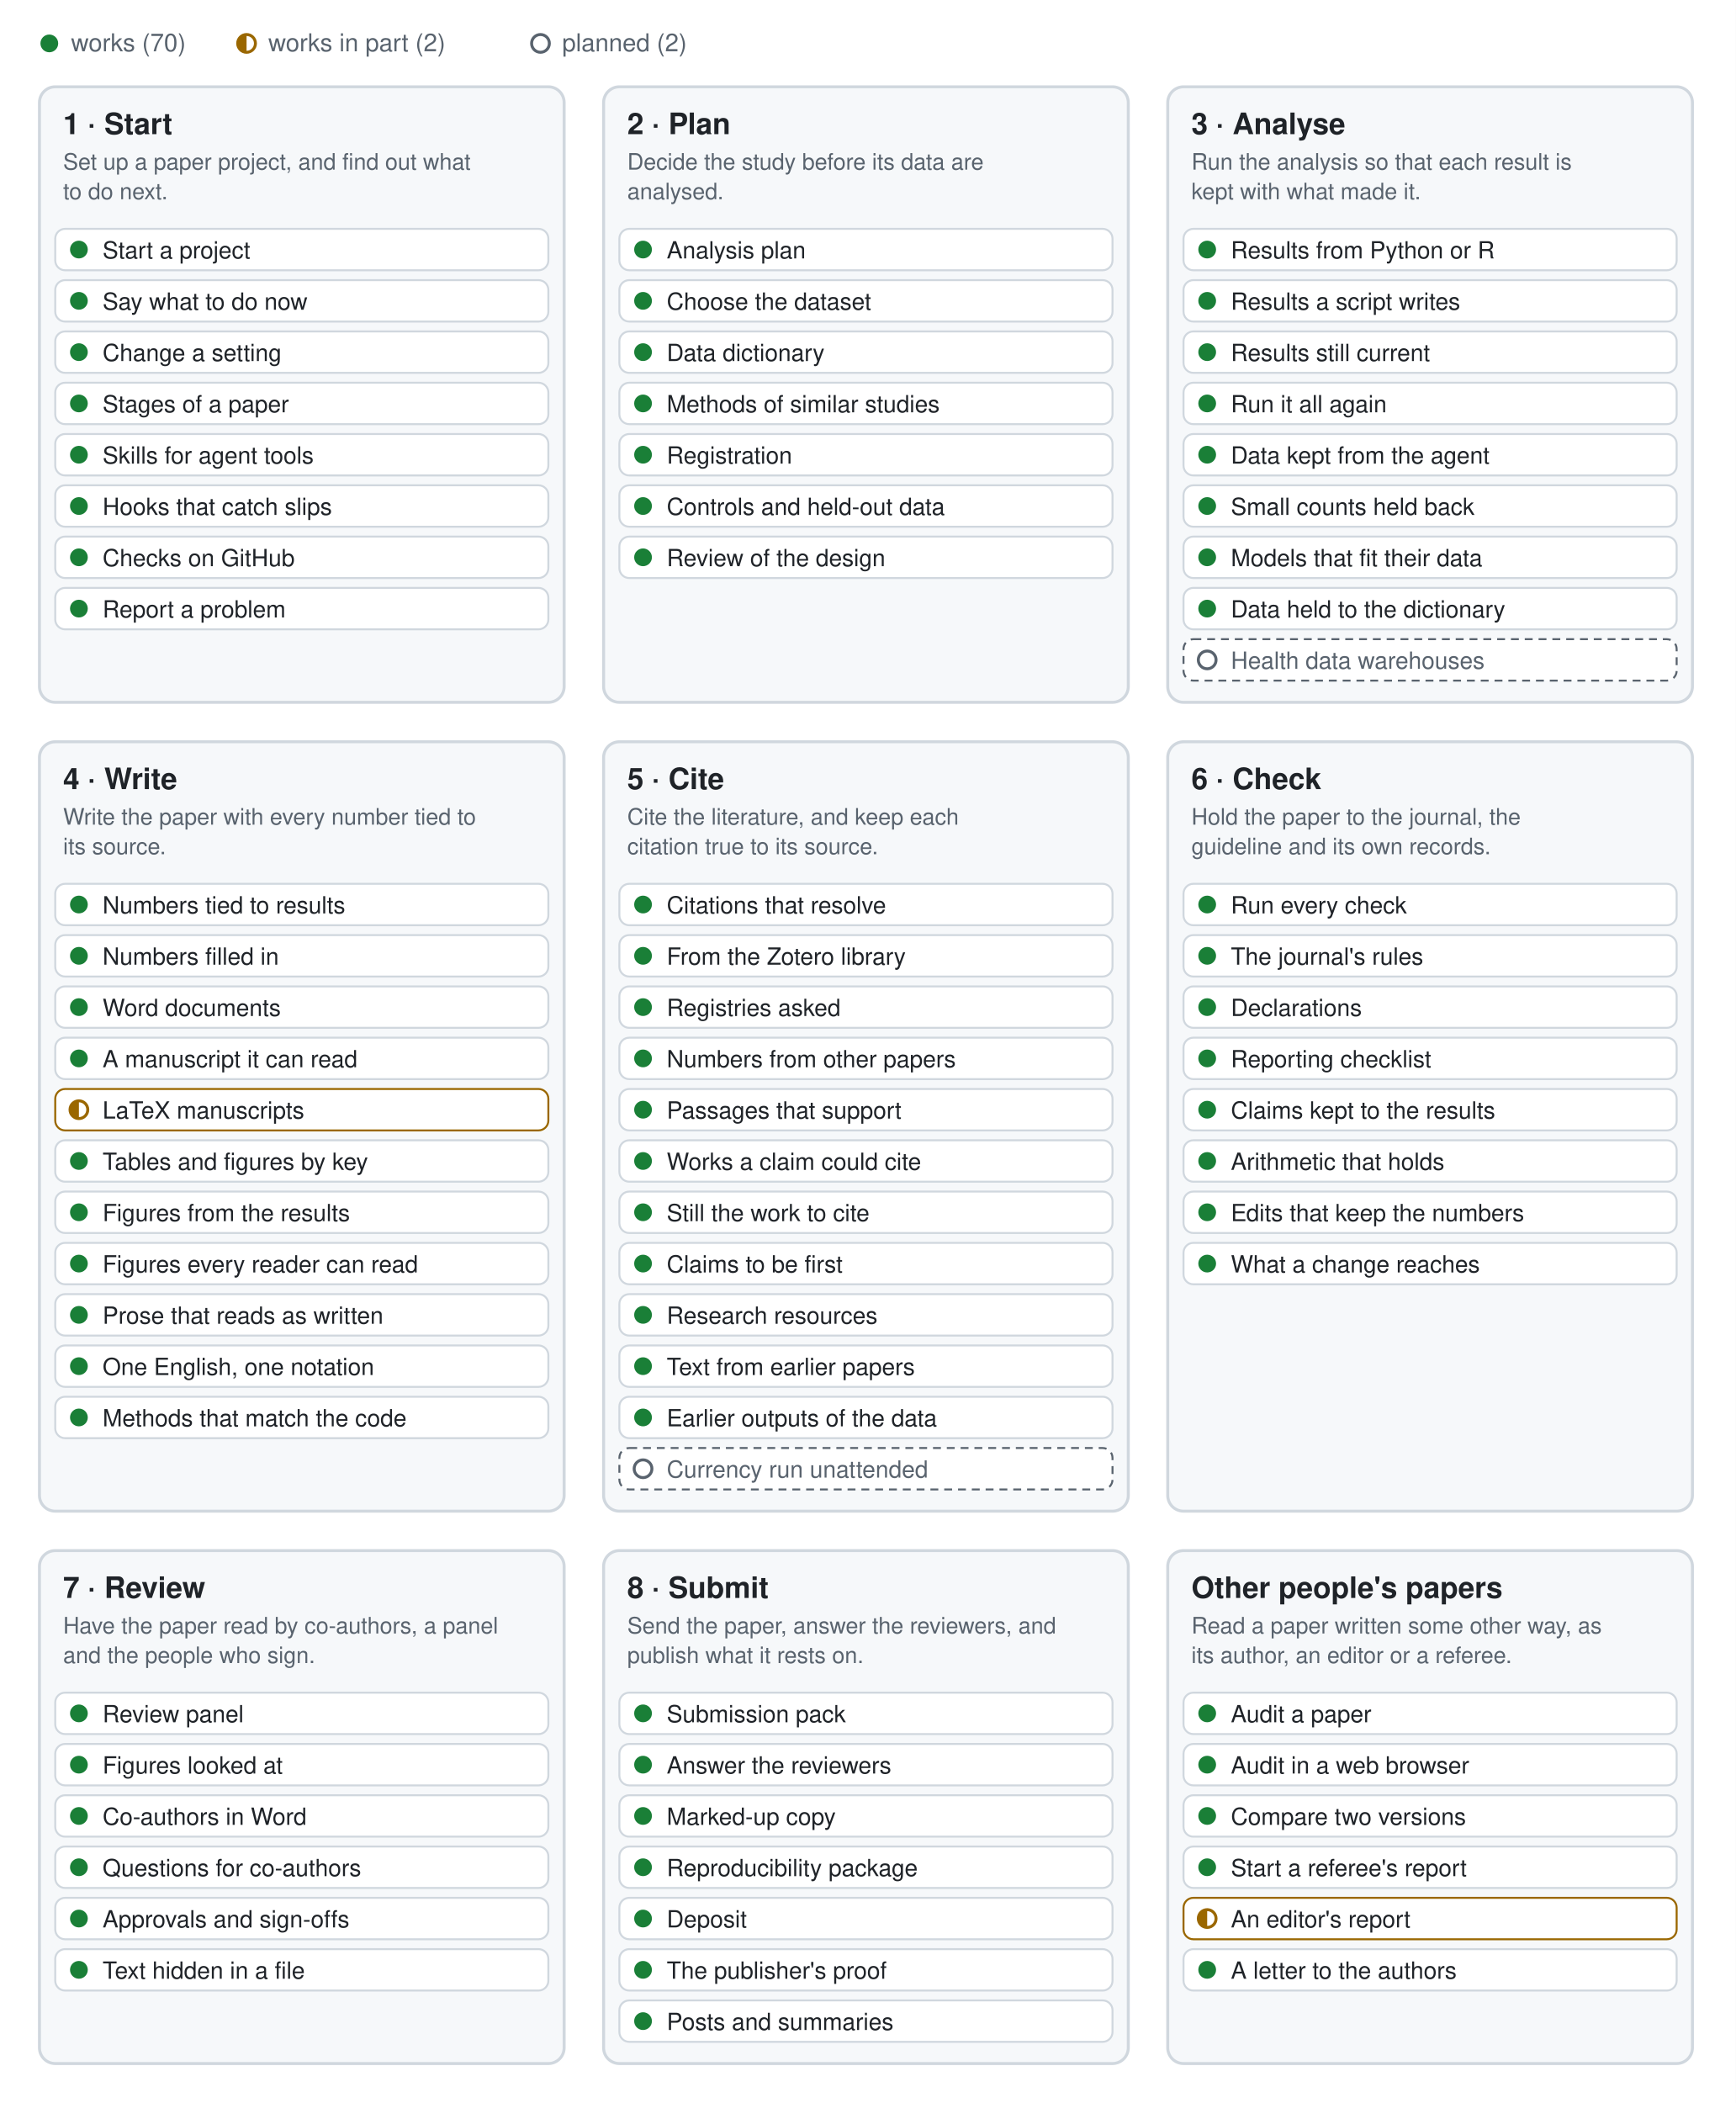
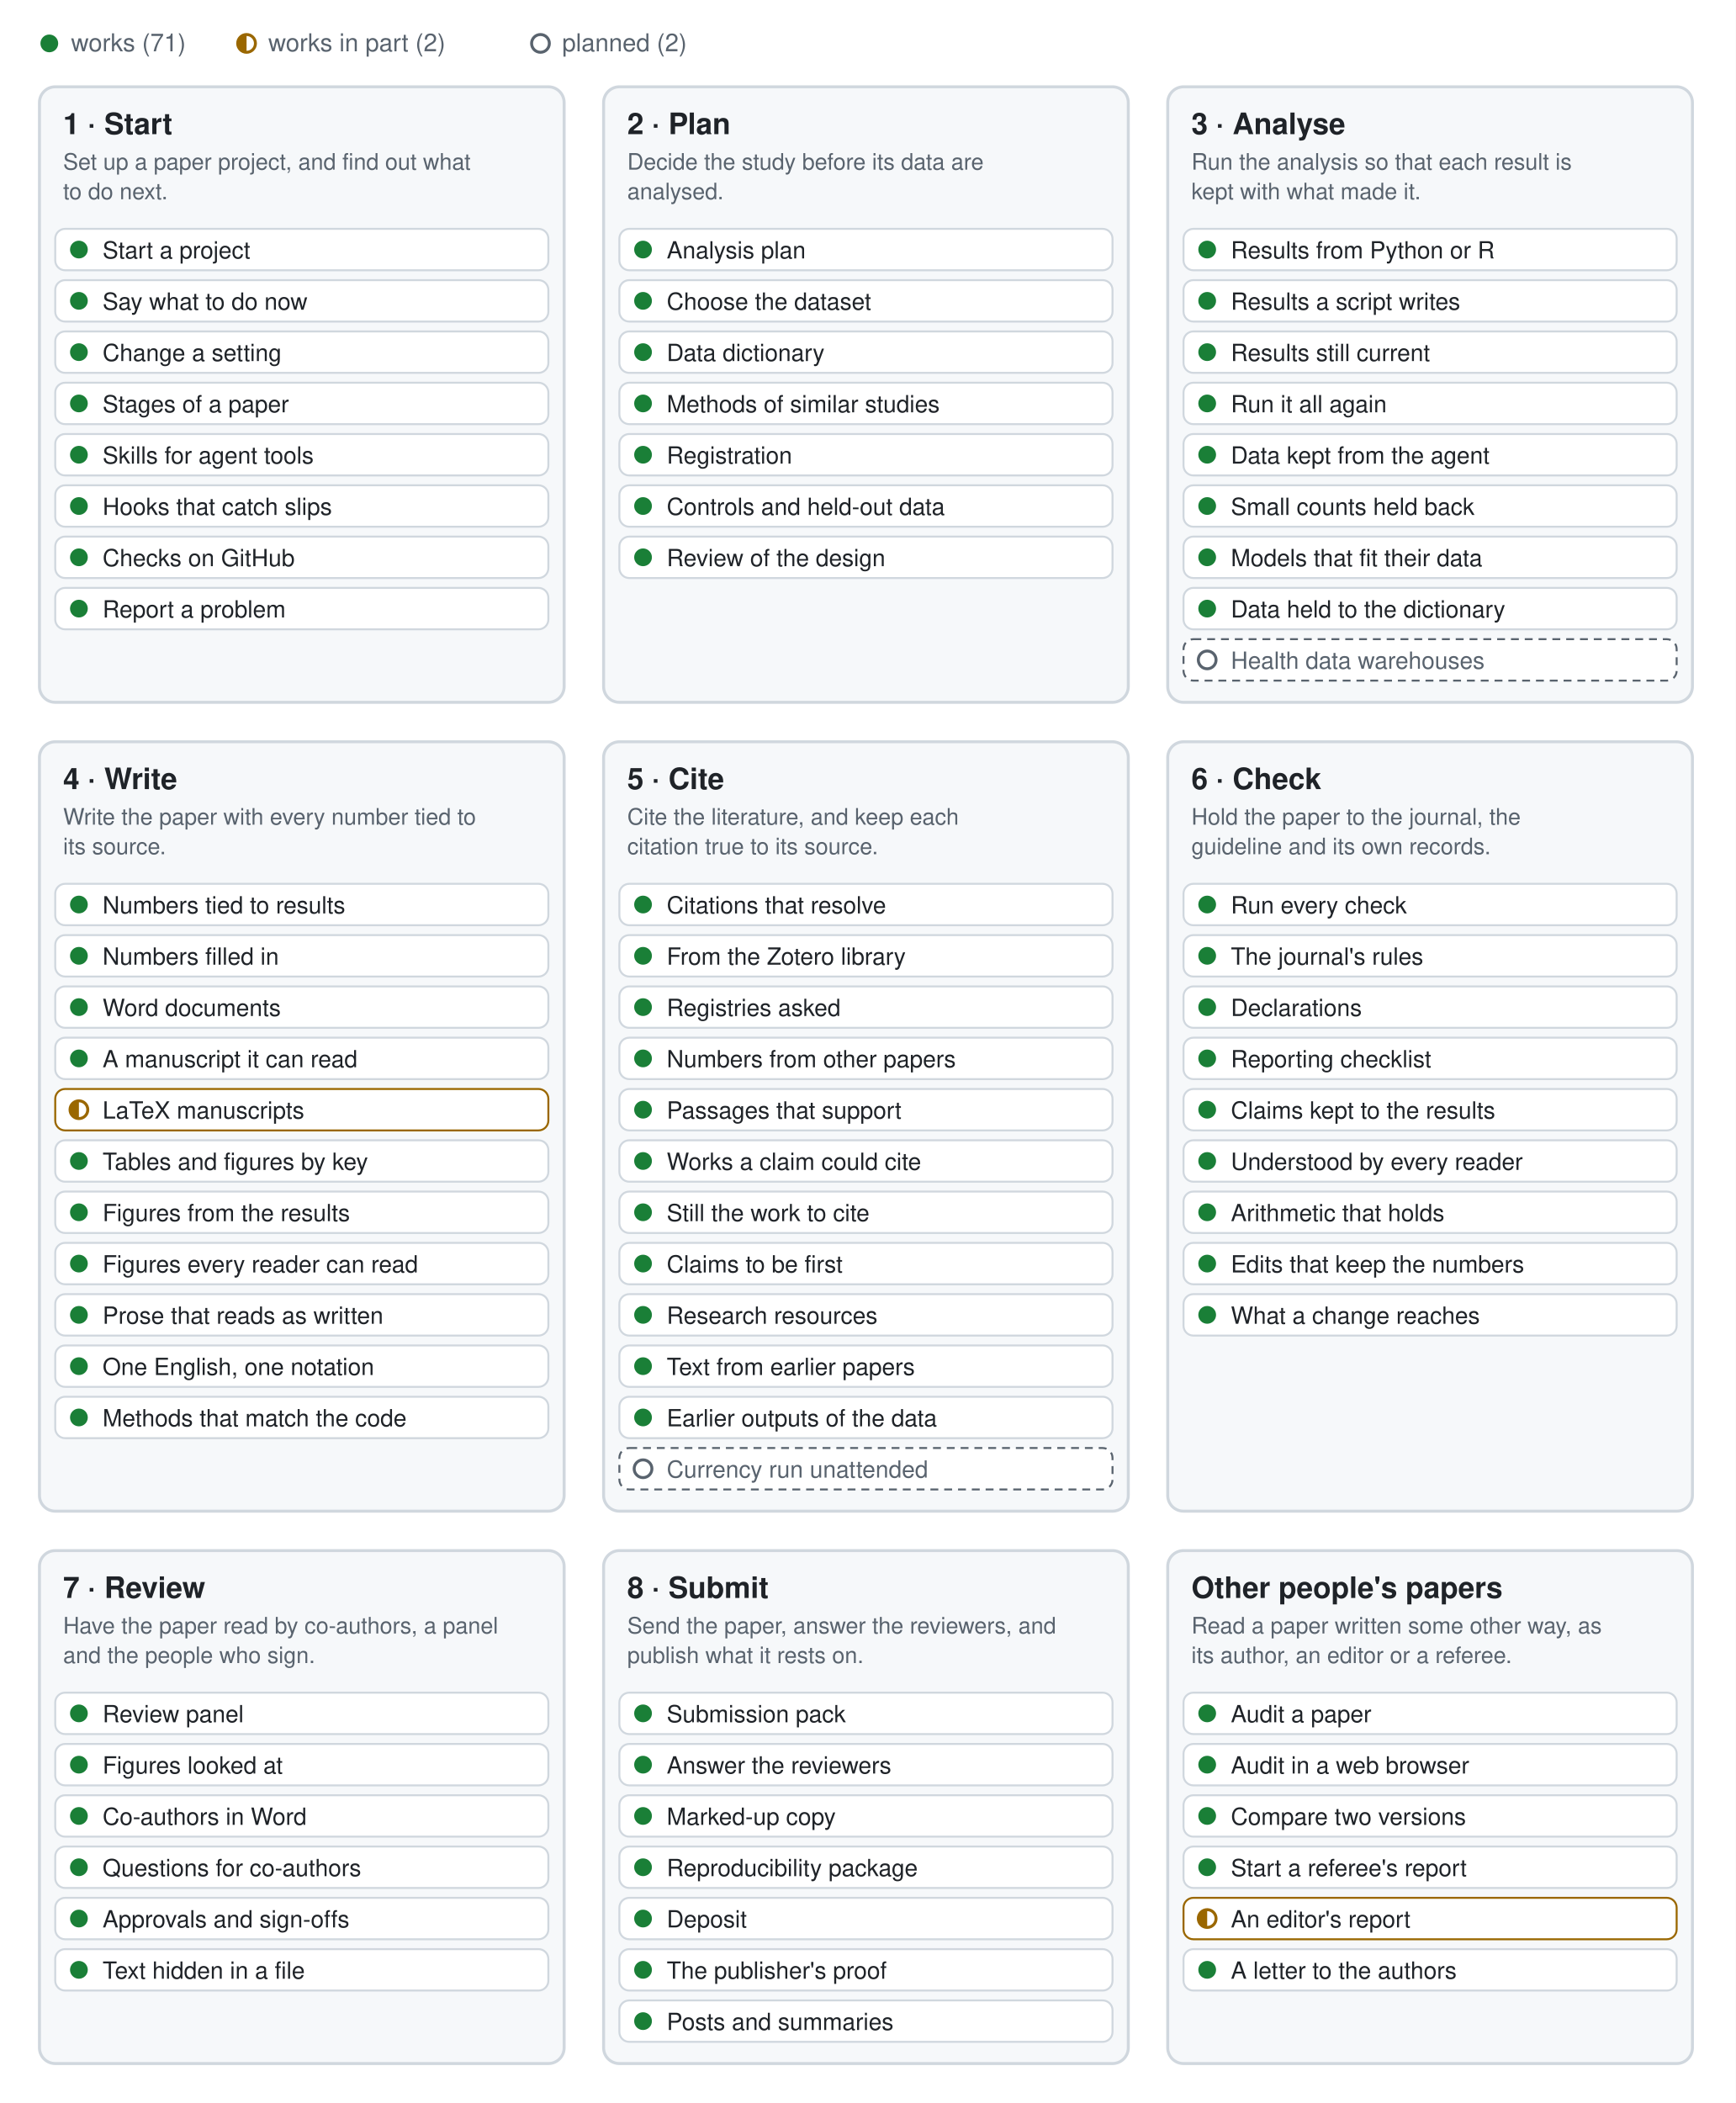
<svg xmlns="http://www.w3.org/2000/svg" viewBox="0 0 880 1066" width="880" height="1066" role="img" font-family="-apple-system, 'Segoe UI', Helvetica, Arial, sans-serif">
  <rect width="880" height="1066" fill="#ffffff" />
  <circle cx="25" cy="22" r="4.5" fill="#1a7f37" />
-   <text x="36" y="26" font-size="12.5" fill="#59636e">works (70)</text>
+   <text x="36" y="26" font-size="12.5" fill="#59636e">works (71)</text>
  <circle cx="125" cy="22" r="4.5" fill="#ffffff" stroke="#9a6700" stroke-width="1.5" />
  <path d="M 125 17.5 A 4.5 4.5 0 0 0 125 26.5 Z" fill="#9a6700" />
  <text x="136" y="26" font-size="12.5" fill="#59636e">works in part (2)</text>
  <circle cx="274" cy="22" r="4.5" fill="#ffffff" stroke="#59636e" stroke-width="1.5" />
  <text x="285" y="26" font-size="12.5" fill="#59636e">planned (2)</text>
  <rect x="20" y="44" width="266" height="312" rx="8" fill="#f6f8fa" stroke="#d0d7de" stroke-width="1.5" />
  <text x="32" y="68" font-size="15" font-weight="600" fill="#1f2328">1 · Start</text>
  <text x="32" y="86" font-size="11.5" fill="#59636e">Set up a paper project, and find out what</text>
  <text x="32" y="101" font-size="11.5" fill="#59636e">to do next.</text>
  <rect x="28" y="116" width="250" height="21" rx="5" fill="#ffffff" stroke="#d0d7de" stroke-width="1" />
  <circle cx="40" cy="126.5" r="4.5" fill="#1a7f37" />
  <text x="52" y="131" font-size="12" fill="#1f2328">Start a project</text>
  <rect x="28" y="142" width="250" height="21" rx="5" fill="#ffffff" stroke="#d0d7de" stroke-width="1" />
  <circle cx="40" cy="152.5" r="4.5" fill="#1a7f37" />
  <text x="52" y="157" font-size="12" fill="#1f2328">Say what to do now</text>
  <rect x="28" y="168" width="250" height="21" rx="5" fill="#ffffff" stroke="#d0d7de" stroke-width="1" />
  <circle cx="40" cy="178.5" r="4.5" fill="#1a7f37" />
  <text x="52" y="183" font-size="12" fill="#1f2328">Change a setting</text>
  <rect x="28" y="194" width="250" height="21" rx="5" fill="#ffffff" stroke="#d0d7de" stroke-width="1" />
  <circle cx="40" cy="204.5" r="4.5" fill="#1a7f37" />
  <text x="52" y="209" font-size="12" fill="#1f2328">Stages of a paper</text>
  <rect x="28" y="220" width="250" height="21" rx="5" fill="#ffffff" stroke="#d0d7de" stroke-width="1" />
  <circle cx="40" cy="230.5" r="4.5" fill="#1a7f37" />
  <text x="52" y="235" font-size="12" fill="#1f2328">Skills for agent tools</text>
  <rect x="28" y="246" width="250" height="21" rx="5" fill="#ffffff" stroke="#d0d7de" stroke-width="1" />
  <circle cx="40" cy="256.5" r="4.5" fill="#1a7f37" />
  <text x="52" y="261" font-size="12" fill="#1f2328">Hooks that catch slips</text>
  <rect x="28" y="272" width="250" height="21" rx="5" fill="#ffffff" stroke="#d0d7de" stroke-width="1" />
  <circle cx="40" cy="282.5" r="4.5" fill="#1a7f37" />
  <text x="52" y="287" font-size="12" fill="#1f2328">Checks on GitHub</text>
  <rect x="28" y="298" width="250" height="21" rx="5" fill="#ffffff" stroke="#d0d7de" stroke-width="1" />
  <circle cx="40" cy="308.5" r="4.5" fill="#1a7f37" />
  <text x="52" y="313" font-size="12" fill="#1f2328">Report a problem</text>
  <rect x="306" y="44" width="266" height="312" rx="8" fill="#f6f8fa" stroke="#d0d7de" stroke-width="1.5" />
  <text x="318" y="68" font-size="15" font-weight="600" fill="#1f2328">2 · Plan</text>
  <text x="318" y="86" font-size="11.5" fill="#59636e">Decide the study before its data are</text>
  <text x="318" y="101" font-size="11.5" fill="#59636e">analysed.</text>
  <rect x="314" y="116" width="250" height="21" rx="5" fill="#ffffff" stroke="#d0d7de" stroke-width="1" />
  <circle cx="326" cy="126.5" r="4.5" fill="#1a7f37" />
  <text x="338" y="131" font-size="12" fill="#1f2328">Analysis plan</text>
  <rect x="314" y="142" width="250" height="21" rx="5" fill="#ffffff" stroke="#d0d7de" stroke-width="1" />
  <circle cx="326" cy="152.5" r="4.5" fill="#1a7f37" />
  <text x="338" y="157" font-size="12" fill="#1f2328">Choose the dataset</text>
  <rect x="314" y="168" width="250" height="21" rx="5" fill="#ffffff" stroke="#d0d7de" stroke-width="1" />
  <circle cx="326" cy="178.5" r="4.5" fill="#1a7f37" />
  <text x="338" y="183" font-size="12" fill="#1f2328">Data dictionary</text>
  <rect x="314" y="194" width="250" height="21" rx="5" fill="#ffffff" stroke="#d0d7de" stroke-width="1" />
  <circle cx="326" cy="204.5" r="4.5" fill="#1a7f37" />
  <text x="338" y="209" font-size="12" fill="#1f2328">Methods of similar studies</text>
  <rect x="314" y="220" width="250" height="21" rx="5" fill="#ffffff" stroke="#d0d7de" stroke-width="1" />
  <circle cx="326" cy="230.5" r="4.5" fill="#1a7f37" />
  <text x="338" y="235" font-size="12" fill="#1f2328">Registration</text>
  <rect x="314" y="246" width="250" height="21" rx="5" fill="#ffffff" stroke="#d0d7de" stroke-width="1" />
  <circle cx="326" cy="256.5" r="4.5" fill="#1a7f37" />
  <text x="338" y="261" font-size="12" fill="#1f2328">Controls and held-out data</text>
  <rect x="314" y="272" width="250" height="21" rx="5" fill="#ffffff" stroke="#d0d7de" stroke-width="1" />
  <circle cx="326" cy="282.5" r="4.5" fill="#1a7f37" />
  <text x="338" y="287" font-size="12" fill="#1f2328">Review of the design</text>
  <rect x="592" y="44" width="266" height="312" rx="8" fill="#f6f8fa" stroke="#d0d7de" stroke-width="1.5" />
  <text x="604" y="68" font-size="15" font-weight="600" fill="#1f2328">3 · Analyse</text>
  <text x="604" y="86" font-size="11.5" fill="#59636e">Run the analysis so that each result is</text>
  <text x="604" y="101" font-size="11.5" fill="#59636e">kept with what made it.</text>
  <rect x="600" y="116" width="250" height="21" rx="5" fill="#ffffff" stroke="#d0d7de" stroke-width="1" />
  <circle cx="612" cy="126.5" r="4.5" fill="#1a7f37" />
  <text x="624" y="131" font-size="12" fill="#1f2328">Results from Python or R</text>
  <rect x="600" y="142" width="250" height="21" rx="5" fill="#ffffff" stroke="#d0d7de" stroke-width="1" />
  <circle cx="612" cy="152.5" r="4.5" fill="#1a7f37" />
  <text x="624" y="157" font-size="12" fill="#1f2328">Results a script writes</text>
  <rect x="600" y="168" width="250" height="21" rx="5" fill="#ffffff" stroke="#d0d7de" stroke-width="1" />
  <circle cx="612" cy="178.5" r="4.5" fill="#1a7f37" />
  <text x="624" y="183" font-size="12" fill="#1f2328">Results still current</text>
  <rect x="600" y="194" width="250" height="21" rx="5" fill="#ffffff" stroke="#d0d7de" stroke-width="1" />
  <circle cx="612" cy="204.5" r="4.5" fill="#1a7f37" />
  <text x="624" y="209" font-size="12" fill="#1f2328">Run it all again</text>
  <rect x="600" y="220" width="250" height="21" rx="5" fill="#ffffff" stroke="#d0d7de" stroke-width="1" />
  <circle cx="612" cy="230.5" r="4.5" fill="#1a7f37" />
  <text x="624" y="235" font-size="12" fill="#1f2328">Data kept from the agent</text>
  <rect x="600" y="246" width="250" height="21" rx="5" fill="#ffffff" stroke="#d0d7de" stroke-width="1" />
  <circle cx="612" cy="256.5" r="4.5" fill="#1a7f37" />
  <text x="624" y="261" font-size="12" fill="#1f2328">Small counts held back</text>
  <rect x="600" y="272" width="250" height="21" rx="5" fill="#ffffff" stroke="#d0d7de" stroke-width="1" />
  <circle cx="612" cy="282.5" r="4.5" fill="#1a7f37" />
  <text x="624" y="287" font-size="12" fill="#1f2328">Models that fit their data</text>
  <rect x="600" y="298" width="250" height="21" rx="5" fill="#ffffff" stroke="#d0d7de" stroke-width="1" />
  <circle cx="612" cy="308.5" r="4.5" fill="#1a7f37" />
  <text x="624" y="313" font-size="12" fill="#1f2328">Data held to the dictionary</text>
  <rect x="600" y="324" width="250" height="21" rx="5" fill="#ffffff" stroke="#59636e" stroke-width="1" stroke-dasharray="4 3" />
  <circle cx="612" cy="334.5" r="4.5" fill="#ffffff" stroke="#59636e" stroke-width="1.5" />
  <text x="624" y="339" font-size="12" fill="#59636e">Health data warehouses</text>
  <rect x="20" y="376" width="266" height="390" rx="8" fill="#f6f8fa" stroke="#d0d7de" stroke-width="1.5" />
  <text x="32" y="400" font-size="15" font-weight="600" fill="#1f2328">4 · Write</text>
  <text x="32" y="418" font-size="11.5" fill="#59636e">Write the paper with every number tied to</text>
  <text x="32" y="433" font-size="11.5" fill="#59636e">its source.</text>
  <rect x="28" y="448" width="250" height="21" rx="5" fill="#ffffff" stroke="#d0d7de" stroke-width="1" />
  <circle cx="40" cy="458.5" r="4.5" fill="#1a7f37" />
  <text x="52" y="463" font-size="12" fill="#1f2328">Numbers tied to results</text>
  <rect x="28" y="474" width="250" height="21" rx="5" fill="#ffffff" stroke="#d0d7de" stroke-width="1" />
  <circle cx="40" cy="484.5" r="4.5" fill="#1a7f37" />
  <text x="52" y="489" font-size="12" fill="#1f2328">Numbers filled in</text>
  <rect x="28" y="500" width="250" height="21" rx="5" fill="#ffffff" stroke="#d0d7de" stroke-width="1" />
  <circle cx="40" cy="510.5" r="4.5" fill="#1a7f37" />
  <text x="52" y="515" font-size="12" fill="#1f2328">Word documents</text>
  <rect x="28" y="526" width="250" height="21" rx="5" fill="#ffffff" stroke="#d0d7de" stroke-width="1" />
  <circle cx="40" cy="536.5" r="4.5" fill="#1a7f37" />
  <text x="52" y="541" font-size="12" fill="#1f2328">A manuscript it can read</text>
  <rect x="28" y="552" width="250" height="21" rx="5" fill="#ffffff" stroke="#9a6700" stroke-width="1" />
  <circle cx="40" cy="562.5" r="4.5" fill="#ffffff" stroke="#9a6700" stroke-width="1.5" />
  <path d="M 40 558.0 A 4.5 4.5 0 0 0 40 567.0 Z" fill="#9a6700" />
  <text x="52" y="567" font-size="12" fill="#1f2328">LaTeX manuscripts</text>
  <rect x="28" y="578" width="250" height="21" rx="5" fill="#ffffff" stroke="#d0d7de" stroke-width="1" />
  <circle cx="40" cy="588.5" r="4.5" fill="#1a7f37" />
  <text x="52" y="593" font-size="12" fill="#1f2328">Tables and figures by key</text>
  <rect x="28" y="604" width="250" height="21" rx="5" fill="#ffffff" stroke="#d0d7de" stroke-width="1" />
  <circle cx="40" cy="614.5" r="4.5" fill="#1a7f37" />
  <text x="52" y="619" font-size="12" fill="#1f2328">Figures from the results</text>
  <rect x="28" y="630" width="250" height="21" rx="5" fill="#ffffff" stroke="#d0d7de" stroke-width="1" />
  <circle cx="40" cy="640.5" r="4.5" fill="#1a7f37" />
  <text x="52" y="645" font-size="12" fill="#1f2328">Figures every reader can read</text>
  <rect x="28" y="656" width="250" height="21" rx="5" fill="#ffffff" stroke="#d0d7de" stroke-width="1" />
  <circle cx="40" cy="666.5" r="4.5" fill="#1a7f37" />
  <text x="52" y="671" font-size="12" fill="#1f2328">Prose that reads as written</text>
  <rect x="28" y="682" width="250" height="21" rx="5" fill="#ffffff" stroke="#d0d7de" stroke-width="1" />
  <circle cx="40" cy="692.5" r="4.5" fill="#1a7f37" />
  <text x="52" y="697" font-size="12" fill="#1f2328">One English, one notation</text>
  <rect x="28" y="708" width="250" height="21" rx="5" fill="#ffffff" stroke="#d0d7de" stroke-width="1" />
  <circle cx="40" cy="718.5" r="4.5" fill="#1a7f37" />
  <text x="52" y="723" font-size="12" fill="#1f2328">Methods that match the code</text>
  <rect x="306" y="376" width="266" height="390" rx="8" fill="#f6f8fa" stroke="#d0d7de" stroke-width="1.5" />
  <text x="318" y="400" font-size="15" font-weight="600" fill="#1f2328">5 · Cite</text>
  <text x="318" y="418" font-size="11.5" fill="#59636e">Cite the literature, and keep each</text>
  <text x="318" y="433" font-size="11.5" fill="#59636e">citation true to its source.</text>
  <rect x="314" y="448" width="250" height="21" rx="5" fill="#ffffff" stroke="#d0d7de" stroke-width="1" />
  <circle cx="326" cy="458.5" r="4.5" fill="#1a7f37" />
  <text x="338" y="463" font-size="12" fill="#1f2328">Citations that resolve</text>
  <rect x="314" y="474" width="250" height="21" rx="5" fill="#ffffff" stroke="#d0d7de" stroke-width="1" />
  <circle cx="326" cy="484.5" r="4.5" fill="#1a7f37" />
  <text x="338" y="489" font-size="12" fill="#1f2328">From the Zotero library</text>
  <rect x="314" y="500" width="250" height="21" rx="5" fill="#ffffff" stroke="#d0d7de" stroke-width="1" />
  <circle cx="326" cy="510.5" r="4.5" fill="#1a7f37" />
  <text x="338" y="515" font-size="12" fill="#1f2328">Registries asked</text>
  <rect x="314" y="526" width="250" height="21" rx="5" fill="#ffffff" stroke="#d0d7de" stroke-width="1" />
  <circle cx="326" cy="536.5" r="4.5" fill="#1a7f37" />
  <text x="338" y="541" font-size="12" fill="#1f2328">Numbers from other papers</text>
  <rect x="314" y="552" width="250" height="21" rx="5" fill="#ffffff" stroke="#d0d7de" stroke-width="1" />
  <circle cx="326" cy="562.5" r="4.5" fill="#1a7f37" />
  <text x="338" y="567" font-size="12" fill="#1f2328">Passages that support</text>
  <rect x="314" y="578" width="250" height="21" rx="5" fill="#ffffff" stroke="#d0d7de" stroke-width="1" />
  <circle cx="326" cy="588.5" r="4.5" fill="#1a7f37" />
  <text x="338" y="593" font-size="12" fill="#1f2328">Works a claim could cite</text>
  <rect x="314" y="604" width="250" height="21" rx="5" fill="#ffffff" stroke="#d0d7de" stroke-width="1" />
  <circle cx="326" cy="614.5" r="4.5" fill="#1a7f37" />
  <text x="338" y="619" font-size="12" fill="#1f2328">Still the work to cite</text>
  <rect x="314" y="630" width="250" height="21" rx="5" fill="#ffffff" stroke="#d0d7de" stroke-width="1" />
  <circle cx="326" cy="640.5" r="4.5" fill="#1a7f37" />
  <text x="338" y="645" font-size="12" fill="#1f2328">Claims to be first</text>
  <rect x="314" y="656" width="250" height="21" rx="5" fill="#ffffff" stroke="#d0d7de" stroke-width="1" />
  <circle cx="326" cy="666.5" r="4.5" fill="#1a7f37" />
  <text x="338" y="671" font-size="12" fill="#1f2328">Research resources</text>
  <rect x="314" y="682" width="250" height="21" rx="5" fill="#ffffff" stroke="#d0d7de" stroke-width="1" />
  <circle cx="326" cy="692.5" r="4.5" fill="#1a7f37" />
  <text x="338" y="697" font-size="12" fill="#1f2328">Text from earlier papers</text>
  <rect x="314" y="708" width="250" height="21" rx="5" fill="#ffffff" stroke="#d0d7de" stroke-width="1" />
  <circle cx="326" cy="718.5" r="4.5" fill="#1a7f37" />
  <text x="338" y="723" font-size="12" fill="#1f2328">Earlier outputs of the data</text>
  <rect x="314" y="734" width="250" height="21" rx="5" fill="#ffffff" stroke="#59636e" stroke-width="1" stroke-dasharray="4 3" />
  <circle cx="326" cy="744.5" r="4.5" fill="#ffffff" stroke="#59636e" stroke-width="1.5" />
  <text x="338" y="749" font-size="12" fill="#59636e">Currency run unattended</text>
  <rect x="592" y="376" width="266" height="390" rx="8" fill="#f6f8fa" stroke="#d0d7de" stroke-width="1.5" />
  <text x="604" y="400" font-size="15" font-weight="600" fill="#1f2328">6 · Check</text>
  <text x="604" y="418" font-size="11.5" fill="#59636e">Hold the paper to the journal, the</text>
  <text x="604" y="433" font-size="11.5" fill="#59636e">guideline and its own records.</text>
  <rect x="600" y="448" width="250" height="21" rx="5" fill="#ffffff" stroke="#d0d7de" stroke-width="1" />
  <circle cx="612" cy="458.5" r="4.5" fill="#1a7f37" />
  <text x="624" y="463" font-size="12" fill="#1f2328">Run every check</text>
  <rect x="600" y="474" width="250" height="21" rx="5" fill="#ffffff" stroke="#d0d7de" stroke-width="1" />
  <circle cx="612" cy="484.5" r="4.5" fill="#1a7f37" />
  <text x="624" y="489" font-size="12" fill="#1f2328">The journal's rules</text>
  <rect x="600" y="500" width="250" height="21" rx="5" fill="#ffffff" stroke="#d0d7de" stroke-width="1" />
  <circle cx="612" cy="510.5" r="4.5" fill="#1a7f37" />
  <text x="624" y="515" font-size="12" fill="#1f2328">Declarations</text>
  <rect x="600" y="526" width="250" height="21" rx="5" fill="#ffffff" stroke="#d0d7de" stroke-width="1" />
  <circle cx="612" cy="536.5" r="4.5" fill="#1a7f37" />
  <text x="624" y="541" font-size="12" fill="#1f2328">Reporting checklist</text>
  <rect x="600" y="552" width="250" height="21" rx="5" fill="#ffffff" stroke="#d0d7de" stroke-width="1" />
  <circle cx="612" cy="562.5" r="4.5" fill="#1a7f37" />
  <text x="624" y="567" font-size="12" fill="#1f2328">Claims kept to the results</text>
  <rect x="600" y="578" width="250" height="21" rx="5" fill="#ffffff" stroke="#d0d7de" stroke-width="1" />
  <circle cx="612" cy="588.5" r="4.5" fill="#1a7f37" />
-   <text x="624" y="593" font-size="12" fill="#1f2328">Arithmetic that holds</text>
+   <text x="624" y="593" font-size="12" fill="#1f2328">Understood by every reader</text>
  <rect x="600" y="604" width="250" height="21" rx="5" fill="#ffffff" stroke="#d0d7de" stroke-width="1" />
  <circle cx="612" cy="614.5" r="4.5" fill="#1a7f37" />
-   <text x="624" y="619" font-size="12" fill="#1f2328">Edits that keep the numbers</text>
+   <text x="624" y="619" font-size="12" fill="#1f2328">Arithmetic that holds</text>
  <rect x="600" y="630" width="250" height="21" rx="5" fill="#ffffff" stroke="#d0d7de" stroke-width="1" />
  <circle cx="612" cy="640.5" r="4.5" fill="#1a7f37" />
-   <text x="624" y="645" font-size="12" fill="#1f2328">What a change reaches</text>
+   <text x="624" y="645" font-size="12" fill="#1f2328">Edits that keep the numbers</text>
+   <rect x="600" y="656" width="250" height="21" rx="5" fill="#ffffff" stroke="#d0d7de" stroke-width="1" />
+   <circle cx="612" cy="666.5" r="4.5" fill="#1a7f37" />
+   <text x="624" y="671" font-size="12" fill="#1f2328">What a change reaches</text>
  <rect x="20" y="786" width="266" height="260" rx="8" fill="#f6f8fa" stroke="#d0d7de" stroke-width="1.5" />
  <text x="32" y="810" font-size="15" font-weight="600" fill="#1f2328">7 · Review</text>
  <text x="32" y="828" font-size="11.5" fill="#59636e">Have the paper read by co-authors, a panel</text>
  <text x="32" y="843" font-size="11.5" fill="#59636e">and the people who sign.</text>
  <rect x="28" y="858" width="250" height="21" rx="5" fill="#ffffff" stroke="#d0d7de" stroke-width="1" />
  <circle cx="40" cy="868.5" r="4.5" fill="#1a7f37" />
  <text x="52" y="873" font-size="12" fill="#1f2328">Review panel</text>
  <rect x="28" y="884" width="250" height="21" rx="5" fill="#ffffff" stroke="#d0d7de" stroke-width="1" />
  <circle cx="40" cy="894.5" r="4.5" fill="#1a7f37" />
  <text x="52" y="899" font-size="12" fill="#1f2328">Figures looked at</text>
  <rect x="28" y="910" width="250" height="21" rx="5" fill="#ffffff" stroke="#d0d7de" stroke-width="1" />
  <circle cx="40" cy="920.5" r="4.5" fill="#1a7f37" />
  <text x="52" y="925" font-size="12" fill="#1f2328">Co-authors in Word</text>
  <rect x="28" y="936" width="250" height="21" rx="5" fill="#ffffff" stroke="#d0d7de" stroke-width="1" />
  <circle cx="40" cy="946.5" r="4.5" fill="#1a7f37" />
  <text x="52" y="951" font-size="12" fill="#1f2328">Questions for co-authors</text>
  <rect x="28" y="962" width="250" height="21" rx="5" fill="#ffffff" stroke="#d0d7de" stroke-width="1" />
  <circle cx="40" cy="972.5" r="4.5" fill="#1a7f37" />
  <text x="52" y="977" font-size="12" fill="#1f2328">Approvals and sign-offs</text>
  <rect x="28" y="988" width="250" height="21" rx="5" fill="#ffffff" stroke="#d0d7de" stroke-width="1" />
  <circle cx="40" cy="998.5" r="4.5" fill="#1a7f37" />
  <text x="52" y="1003" font-size="12" fill="#1f2328">Text hidden in a file</text>
  <rect x="306" y="786" width="266" height="260" rx="8" fill="#f6f8fa" stroke="#d0d7de" stroke-width="1.5" />
  <text x="318" y="810" font-size="15" font-weight="600" fill="#1f2328">8 · Submit</text>
  <text x="318" y="828" font-size="11.5" fill="#59636e">Send the paper, answer the reviewers, and</text>
  <text x="318" y="843" font-size="11.5" fill="#59636e">publish what it rests on.</text>
  <rect x="314" y="858" width="250" height="21" rx="5" fill="#ffffff" stroke="#d0d7de" stroke-width="1" />
  <circle cx="326" cy="868.5" r="4.5" fill="#1a7f37" />
  <text x="338" y="873" font-size="12" fill="#1f2328">Submission pack</text>
  <rect x="314" y="884" width="250" height="21" rx="5" fill="#ffffff" stroke="#d0d7de" stroke-width="1" />
  <circle cx="326" cy="894.5" r="4.5" fill="#1a7f37" />
  <text x="338" y="899" font-size="12" fill="#1f2328">Answer the reviewers</text>
  <rect x="314" y="910" width="250" height="21" rx="5" fill="#ffffff" stroke="#d0d7de" stroke-width="1" />
  <circle cx="326" cy="920.5" r="4.5" fill="#1a7f37" />
  <text x="338" y="925" font-size="12" fill="#1f2328">Marked-up copy</text>
  <rect x="314" y="936" width="250" height="21" rx="5" fill="#ffffff" stroke="#d0d7de" stroke-width="1" />
  <circle cx="326" cy="946.5" r="4.5" fill="#1a7f37" />
  <text x="338" y="951" font-size="12" fill="#1f2328">Reproducibility package</text>
  <rect x="314" y="962" width="250" height="21" rx="5" fill="#ffffff" stroke="#d0d7de" stroke-width="1" />
  <circle cx="326" cy="972.5" r="4.5" fill="#1a7f37" />
  <text x="338" y="977" font-size="12" fill="#1f2328">Deposit</text>
  <rect x="314" y="988" width="250" height="21" rx="5" fill="#ffffff" stroke="#d0d7de" stroke-width="1" />
  <circle cx="326" cy="998.5" r="4.5" fill="#1a7f37" />
  <text x="338" y="1003" font-size="12" fill="#1f2328">The publisher's proof</text>
  <rect x="314" y="1014" width="250" height="21" rx="5" fill="#ffffff" stroke="#d0d7de" stroke-width="1" />
  <circle cx="326" cy="1024.5" r="4.5" fill="#1a7f37" />
  <text x="338" y="1029" font-size="12" fill="#1f2328">Posts and summaries</text>
  <rect x="592" y="786" width="266" height="260" rx="8" fill="#f6f8fa" stroke="#d0d7de" stroke-width="1.5" />
  <text x="604" y="810" font-size="15" font-weight="600" fill="#1f2328">Other people's papers</text>
  <text x="604" y="828" font-size="11.5" fill="#59636e">Read a paper written some other way, as</text>
  <text x="604" y="843" font-size="11.5" fill="#59636e">its author, an editor or a referee.</text>
  <rect x="600" y="858" width="250" height="21" rx="5" fill="#ffffff" stroke="#d0d7de" stroke-width="1" />
  <circle cx="612" cy="868.5" r="4.5" fill="#1a7f37" />
  <text x="624" y="873" font-size="12" fill="#1f2328">Audit a paper</text>
  <rect x="600" y="884" width="250" height="21" rx="5" fill="#ffffff" stroke="#d0d7de" stroke-width="1" />
  <circle cx="612" cy="894.5" r="4.5" fill="#1a7f37" />
  <text x="624" y="899" font-size="12" fill="#1f2328">Audit in a web browser</text>
  <rect x="600" y="910" width="250" height="21" rx="5" fill="#ffffff" stroke="#d0d7de" stroke-width="1" />
  <circle cx="612" cy="920.5" r="4.5" fill="#1a7f37" />
  <text x="624" y="925" font-size="12" fill="#1f2328">Compare two versions</text>
  <rect x="600" y="936" width="250" height="21" rx="5" fill="#ffffff" stroke="#d0d7de" stroke-width="1" />
  <circle cx="612" cy="946.5" r="4.5" fill="#1a7f37" />
  <text x="624" y="951" font-size="12" fill="#1f2328">Start a referee's report</text>
  <rect x="600" y="962" width="250" height="21" rx="5" fill="#ffffff" stroke="#9a6700" stroke-width="1" />
  <circle cx="612" cy="972.5" r="4.5" fill="#ffffff" stroke="#9a6700" stroke-width="1.5" />
  <path d="M 612 968.0 A 4.5 4.5 0 0 0 612 977.0 Z" fill="#9a6700" />
  <text x="624" y="977" font-size="12" fill="#1f2328">An editor's report</text>
  <rect x="600" y="988" width="250" height="21" rx="5" fill="#ffffff" stroke="#d0d7de" stroke-width="1" />
  <circle cx="612" cy="998.5" r="4.5" fill="#1a7f37" />
  <text x="624" y="1003" font-size="12" fill="#1f2328">A letter to the authors</text>
</svg>
